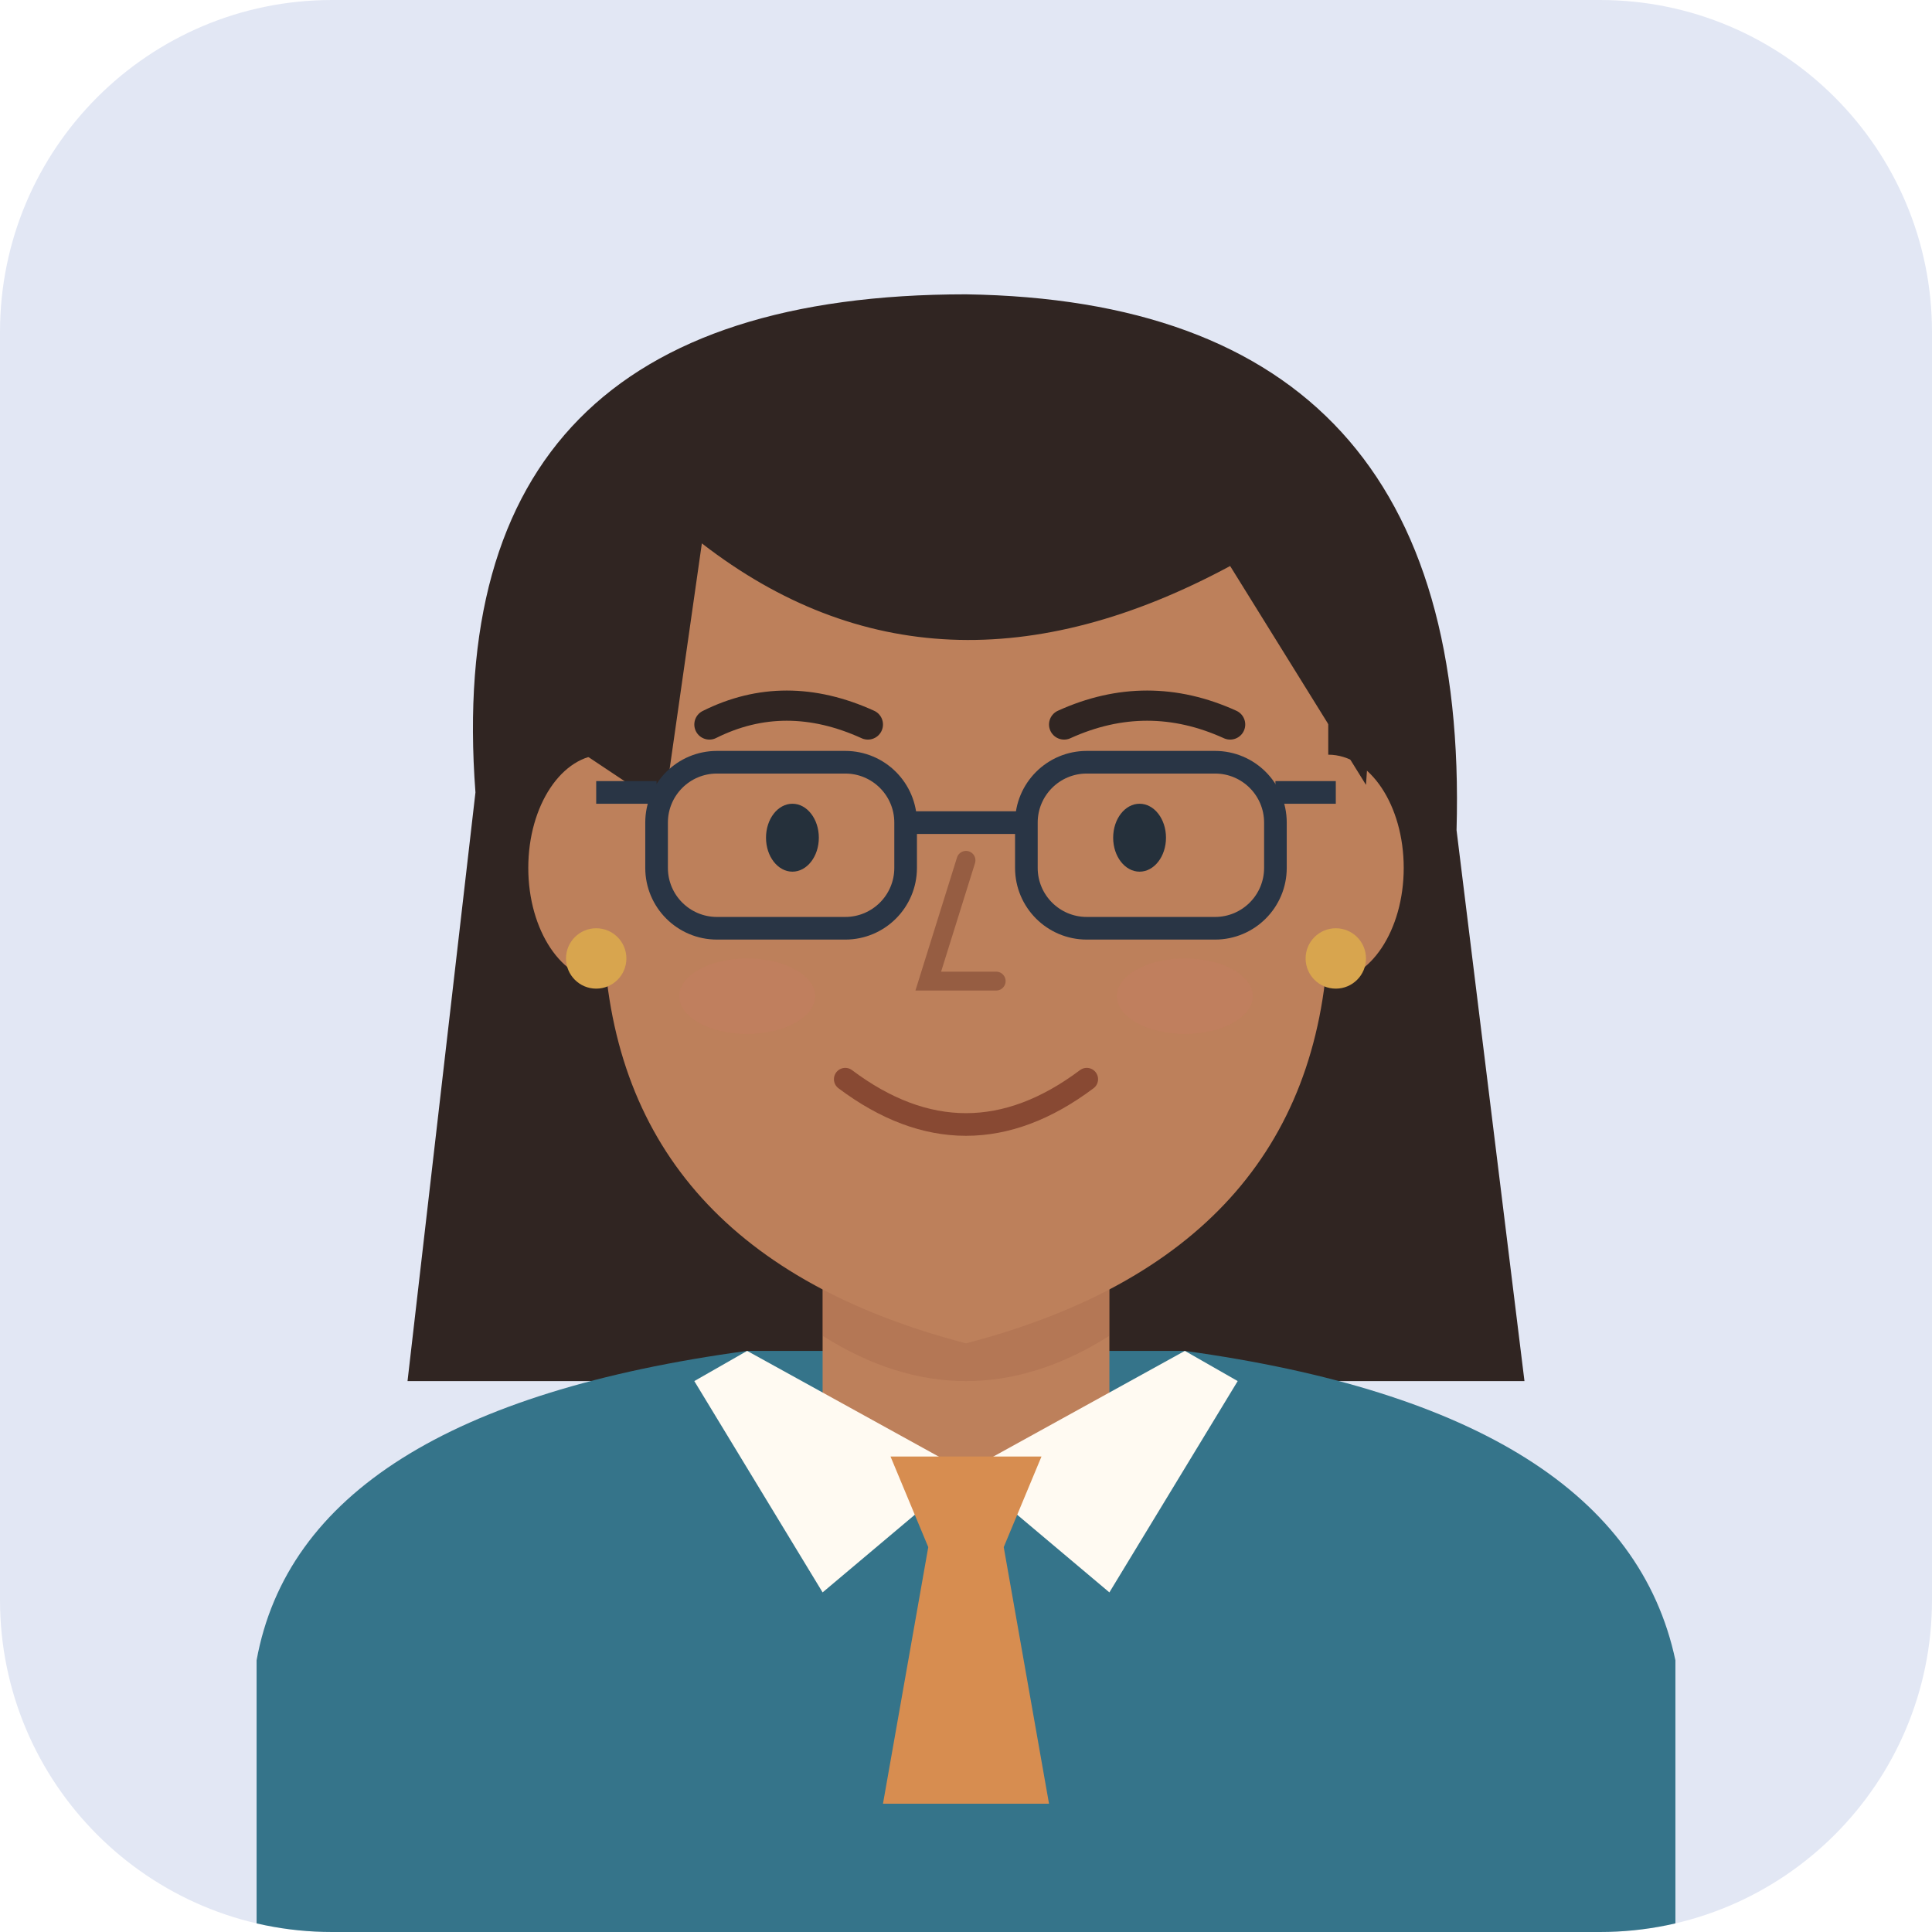
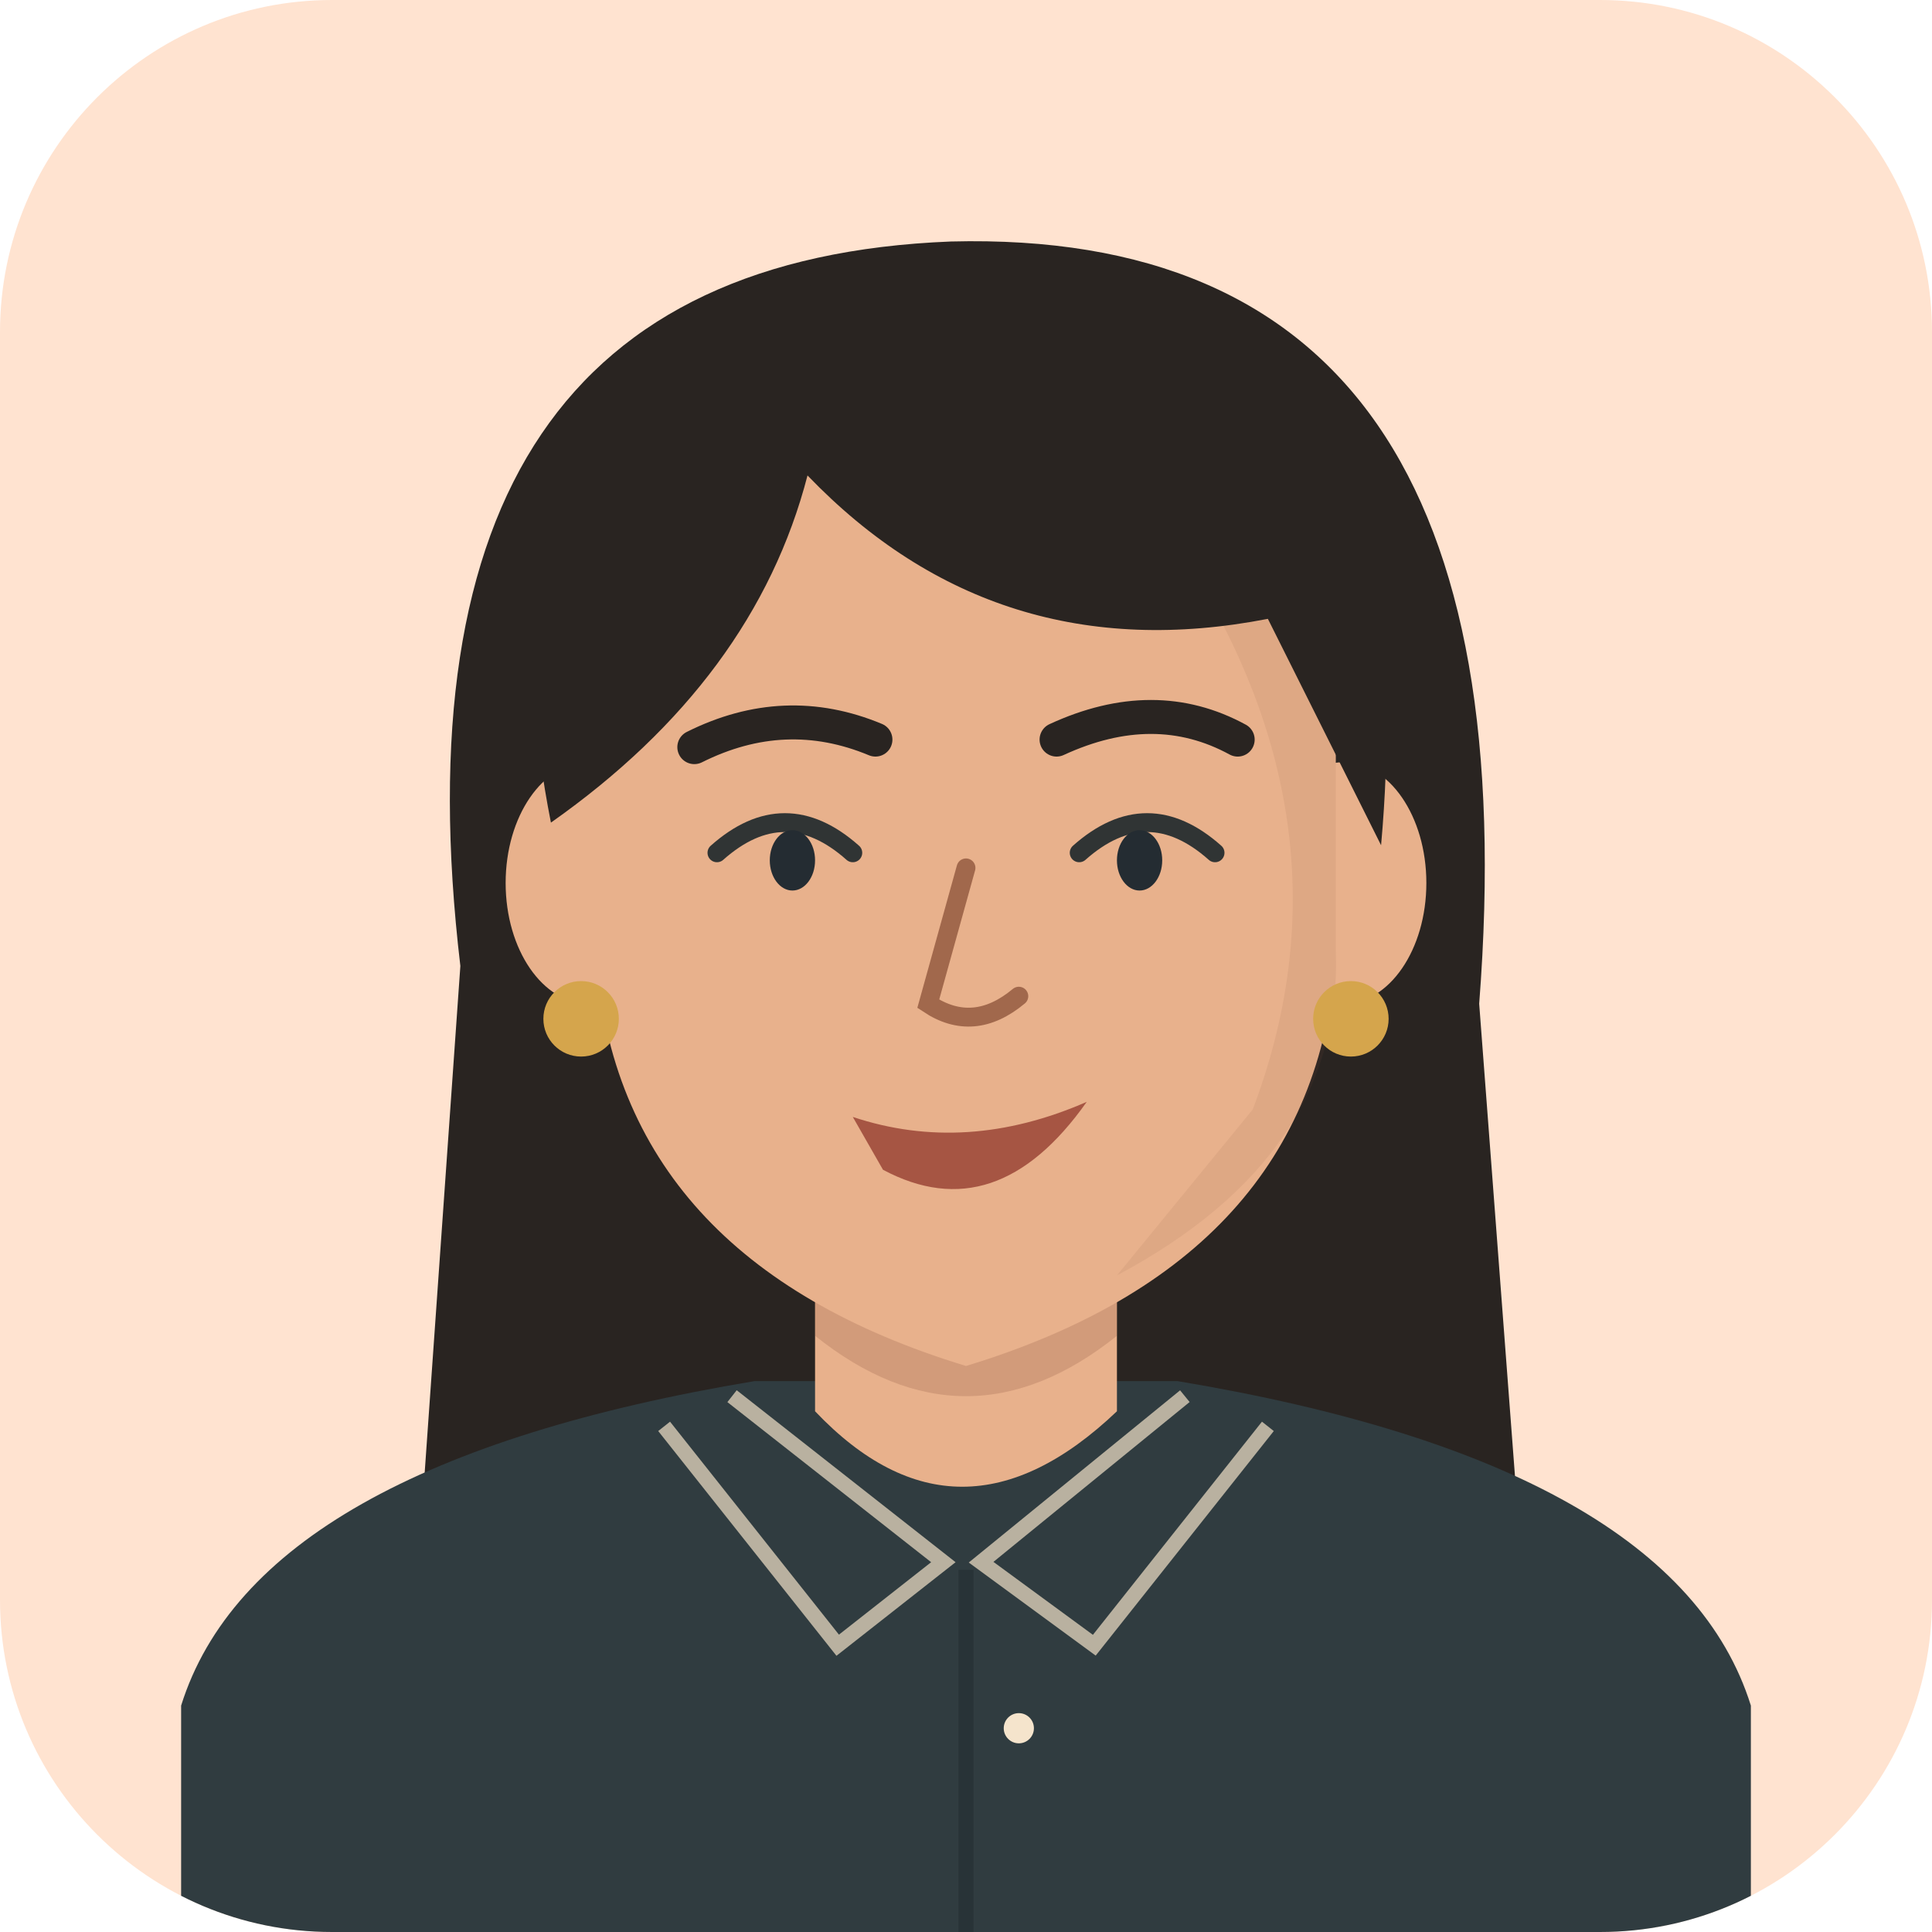
<svg xmlns="http://www.w3.org/2000/svg" viewBox="0 0 256 256" role="img" aria-labelledby="title">
  <defs>
    <clipPath id="portrait">
      <rect width="256" height="256" rx="44" />
    </clipPath>
  </defs>
  <g clip-path="url(#portrait)">
-     <path fill="#e2e7f4" d="M0 0H256V256H0Z" />
-     <path d="M63 105Q58 39 128 39Q195 40 193 110L202 183H54Z" fill="#302522" />
-     <path d="M34 256V220Q40 187 99 179H157Q215 187 222 220V256Z" fill="#35748a" />
-     <path d="M109 155V185Q128 203 147 185V155Z" fill="#bd805b" />
-     <path d="M109 165Q128 182 147 165V177Q128 189 109 177Z" fill="#8a4b35" opacity=".18" />
-     <path d="M99 179L128 195L109 211L92 183M157 179L128 195L147 211L164 183" fill="#fffaf2" />
-     <path d="M118 193H138L133 205L139 239H117L123 205Z" fill="#d78d50" />
-     <ellipse cx="80" cy="115" rx="10" ry="15" fill="#bd805b" />
-     <ellipse cx="176" cy="115" rx="10" ry="15" fill="#bd805b" />
-     <path d="M80 91Q80 53 128 53Q176 53 176 91V125Q174 166 128 178Q82 166 80 125Z" fill="#bd805b" />
-     <path d="M76 99Q65 40 127 43Q186 39 181 104L163 75Q124 96 93 72L88 107Z" fill="#302522" />
-     <path d="M94 96Q104 91 115 96M141 96Q152 91 163 96" fill="none" stroke="#302522" stroke-width="4" stroke-linecap="round" />
-     <ellipse cx="105" cy="111" rx="3.5" ry="4.5" fill="#25303b" />
-     <ellipse cx="151" cy="111" rx="3.5" ry="4.5" fill="#25303b" />
-     <path d="M128 114L123 130H132" fill="none" stroke="#965d42" stroke-width="2.5" stroke-linecap="round" />
-     <path d="M112 143Q128 155 144 143" fill="none" stroke="#884933" stroke-width="3" stroke-linecap="round" />
-     <ellipse cx="99" cy="132" rx="9" ry="5" fill="#ce7a67" opacity=".22" />
-     <ellipse cx="157" cy="132" rx="9" ry="5" fill="#ce7a67" opacity=".22" />
-     <circle cx="79" cy="127" r="4" fill="#d8a54e" />
-     <circle cx="177" cy="127" r="4" fill="#d8a54e" />
-     <g fill="none" stroke="#293545" stroke-width="3">
-       <rect x="87" y="101" width="33" height="22" rx="8" />
-       <rect x="136" y="101" width="33" height="22" rx="8" />
-       <path d="M120 109H136M79 105H87M169 105H177" />
-     </g>
+     <path fill="#ffe3d0" d="M0 0H256V256H0Z" />
+     <path d="M61 128Q50 35 126 32Q204 30 196 133L201 199H56Z" fill="#292421" />
+     <path d="M24 256V226Q34 194 100 183H156Q222 194 232 226V256Z" fill="#303c40" />
+     <path d="M108 157V187Q127 207 148 187V157Z" fill="#e8b18c" />
+     <path d="M108 164Q126 180 148 165V177Q128 193 108 177Z" fill="#7a4230" opacity=".2" />
+     <path d="M97 185L125 207L111 218L88 189M157 185L130 207L145 218L168 189" fill="#303c40" stroke="#b9b1a0" stroke-width="2" />
+     <path d="M128 208V256" stroke="#151e23" stroke-width="2" opacity=".3" />
+     <circle cx="135" cy="229" r="2" fill="#f5e4cc" />
+     <ellipse cx="78" cy="117" rx="11" ry="16" fill="#e8b18c" />
+     <ellipse cx="178" cy="117" rx="11" ry="16" fill="#e8b18c" />
+     <path d="M79 91Q80 53 128 51Q177 53 177 93V127Q174 167 128 181Q82 167 79 127Z" fill="#e8b18c" />
+     <path d="M157 74Q180 110 166 147L148 169Q178 153 177 126V94Q175 80 157 74Z" fill="#85523c" opacity=".1" />
+     <path d="M73 109Q59 38 128 35Q190 34 183 112L168 82Q132 89 107 63Q100 90 73 109Z" fill="#292421" />
+     <path d="M92 99Q104 93 116 98M140 98Q153 92 164 98" fill="none" stroke="#292421" stroke-width="4.5" stroke-linecap="round" />
+     <path d="M95 113Q104 105 113 113M143 113Q152 105 161 113" fill="none" stroke="#303434" stroke-width="2.5" stroke-linecap="round" />
+     <ellipse cx="105" cy="114" rx="3" ry="4" fill="#242c32" />
+     <ellipse cx="151" cy="114" rx="3" ry="4" fill="#242c32" />
+     <path d="M128 115L123 133Q129 137 135 132" fill="none" stroke="#a1684c" stroke-width="2.5" stroke-linecap="round" />
+     <path d="M113 148Q128 153 144 146Q132 163 117 155Z" fill="#a65543" />
+     <circle cx="77" cy="135" r="5" fill="#d5a54c" />
+     <circle cx="179" cy="135" r="5" fill="#d5a54c" />
  </g>
</svg>
